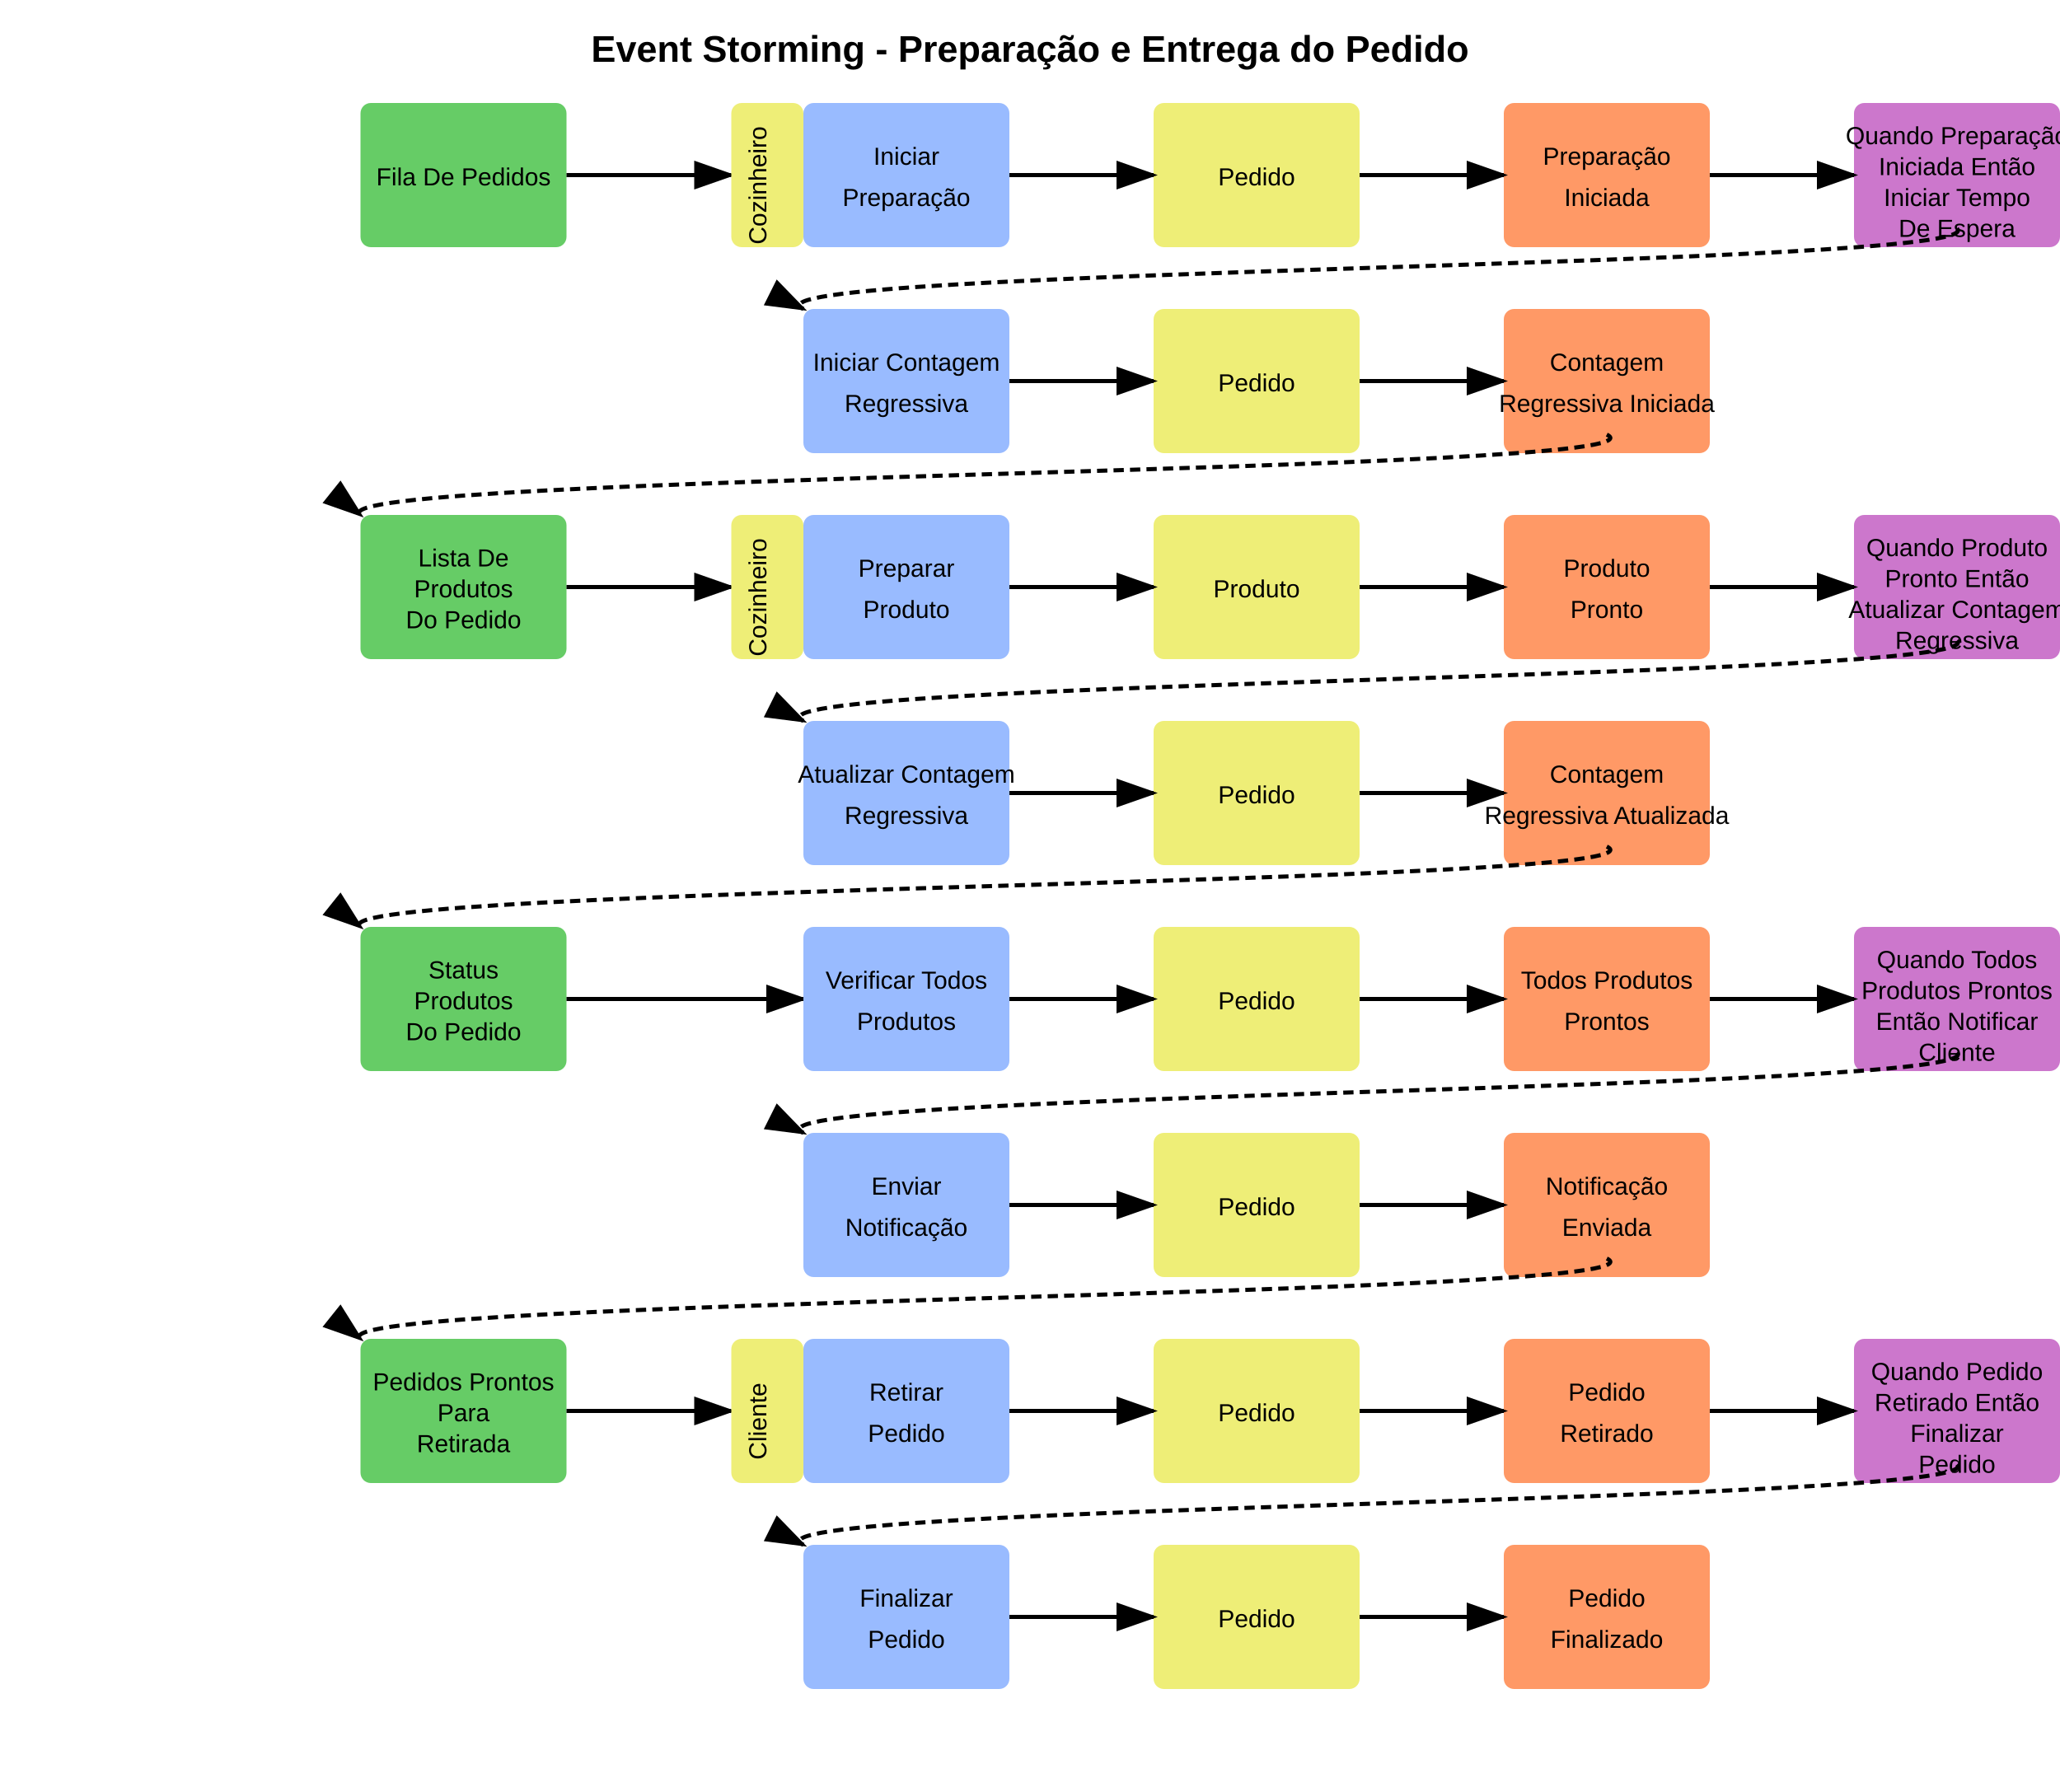
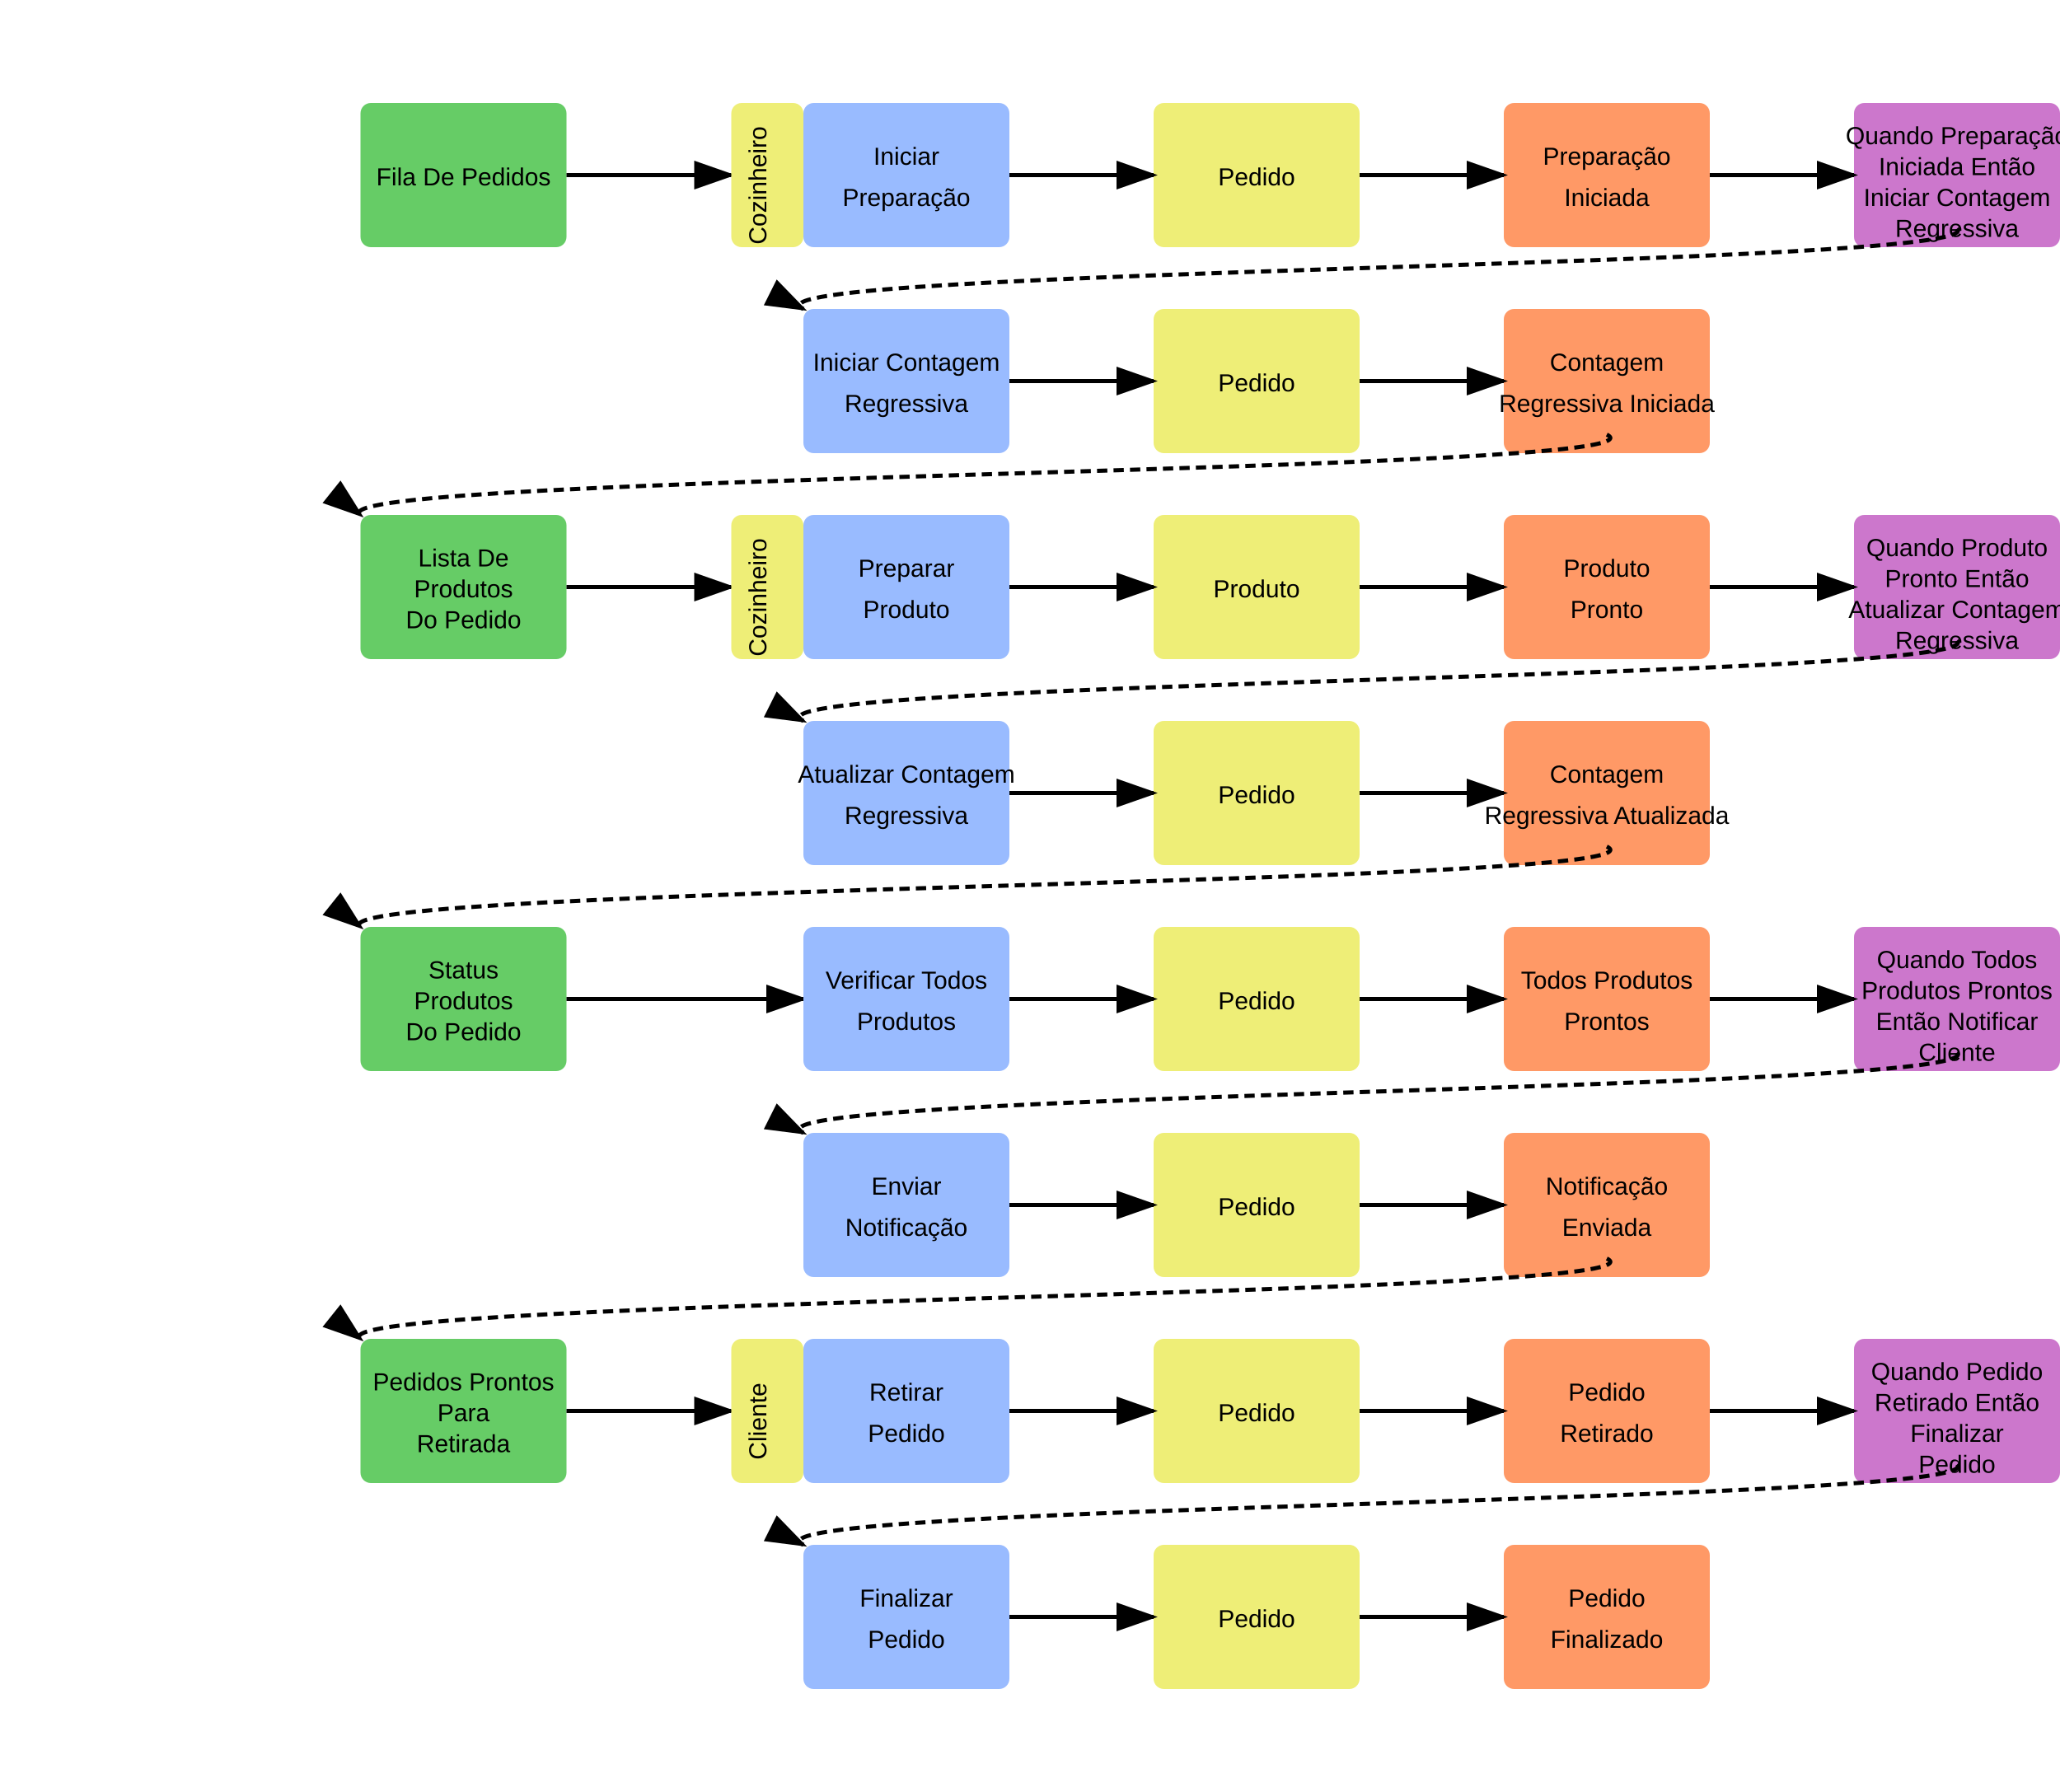
<svg xmlns="http://www.w3.org/2000/svg" viewBox="0 0 1000 870">
  <style>
    .read-model { fill: #66cc66; }
    .actor { fill: #eeee77; }
    .command { fill: #99bbff; }
    .aggregate { fill: #eeee77; }
    .event { fill: #ff9966; }
    .policy { fill: #cc77cc; }
    .external-system { fill: #ffaacc; }
    .post-it { rx: 5; ry: 5; }
    .post-it-text { fill: #000000; font-family: Arial; font-size: 12px; text-anchor: middle; }
    .arrow { fill: none; stroke: #000000; stroke-width: 2; marker-end: url(#arrowhead); }
    .curve-arrow { fill: none; stroke: #000000; stroke-width: 2; marker-end: url(#arrowhead); stroke-dasharray: 5,3; }
  </style>
  <defs>
    <marker id="arrowhead" markerWidth="10" markerHeight="7" refX="9" refY="3.5" orient="auto">
      <polygon points="0 0, 10 3.5, 0 7" />
    </marker>
  </defs>
-   <text x="500" y="30" font-family="Arial" font-size="18" font-weight="bold" text-anchor="middle">Event Storming - Preparação e Entrega do Pedido</text>
  <g transform="translate(0, 50)">
    <rect class="read-model post-it" x="175" y="0" width="100" height="70" />
    <text class="post-it-text" x="225" y="40">Fila De Pedidos</text>
    <line class="arrow" x1="275" y1="35" x2="355" y2="35" />
    <rect class="command post-it" x="390" y="0" width="100" height="70" />
    <text class="post-it-text" x="440" y="30">Iniciar</text>
    <text class="post-it-text" x="440" y="50">Preparação</text>
    <rect class="actor post-it" x="355" y="0" width="35" height="70" />
    <text class="post-it-text" transform="translate(372, 40) rotate(-90)">Cozinheiro</text>
    <rect class="aggregate post-it" x="560" y="0" width="100" height="70" />
    <text class="post-it-text" x="610" y="40">Pedido</text>
    <rect class="event post-it" x="730" y="0" width="100" height="70" />
    <text class="post-it-text" x="780" y="30">Preparação</text>
    <text class="post-it-text" x="780" y="50">Iniciada</text>
    <rect class="policy post-it" x="900" y="0" width="100" height="70" />
    <text class="post-it-text" x="950" y="20">Quando Preparação</text>
    <text class="post-it-text" x="950" y="35">Iniciada Então</text>
-     <text class="post-it-text" x="950" y="50">Iniciar Tempo</text>
-     <text class="post-it-text" x="950" y="65">De Espera</text>
+     <text class="post-it-text" x="950" y="50">Iniciar Contagem</text>
+     <text class="post-it-text" x="950" y="65">Regressiva</text>
    <line class="arrow" x1="490" y1="35" x2="560" y2="35" />
    <line class="arrow" x1="660" y1="35" x2="730" y2="35" />
    <line class="arrow" x1="830" y1="35" x2="900" y2="35" />
  </g>
  <path class="curve-arrow" d="M 950,111 C 970,130 350,130 390,150" />
  <g transform="translate(0, 150)">
    <rect class="command post-it" x="390" y="0" width="100" height="70" />
    <text class="post-it-text" x="440" y="30">Iniciar Contagem</text>
    <text class="post-it-text" x="440" y="50">Regressiva</text>
    <rect class="aggregate post-it" x="560" y="0" width="100" height="70" />
    <text class="post-it-text" x="610" y="40">Pedido</text>
    <rect class="event post-it" x="730" y="0" width="100" height="70" />
    <text class="post-it-text" x="780" y="30">Contagem</text>
    <text class="post-it-text" x="780" y="50">Regressiva Iniciada</text>
    <line class="arrow" x1="490" y1="35" x2="560" y2="35" />
    <line class="arrow" x1="660" y1="35" x2="730" y2="35" />
  </g>
  <path class="curve-arrow" d="M 780,211 C 820,230 150,230 175,250" />
  <g transform="translate(0, 250)">
    <rect class="read-model post-it" x="175" y="0" width="100" height="70" />
    <text class="post-it-text" x="225" y="25">Lista De</text>
    <text class="post-it-text" x="225" y="40">Produtos</text>
    <text class="post-it-text" x="225" y="55">Do Pedido</text>
    <line class="arrow" x1="275" y1="35" x2="355" y2="35" />
    <rect class="command post-it" x="390" y="0" width="100" height="70" />
    <text class="post-it-text" x="440" y="30">Preparar</text>
    <text class="post-it-text" x="440" y="50">Produto</text>
    <rect class="actor post-it" x="355" y="0" width="35" height="70" />
    <text class="post-it-text" transform="translate(372, 40) rotate(-90)">Cozinheiro</text>
    <rect class="aggregate post-it" x="560" y="0" width="100" height="70" />
    <text class="post-it-text" x="610" y="40">Produto</text>
    <rect class="event post-it" x="730" y="0" width="100" height="70" />
    <text class="post-it-text" x="780" y="30">Produto</text>
    <text class="post-it-text" x="780" y="50">Pronto</text>
    <rect class="policy post-it" x="900" y="0" width="100" height="70" />
    <text class="post-it-text" x="950" y="20">Quando Produto</text>
    <text class="post-it-text" x="950" y="35">Pronto Então</text>
    <text class="post-it-text" x="950" y="50">Atualizar Contagem</text>
    <text class="post-it-text" x="950" y="65">Regressiva</text>
    <line class="arrow" x1="490" y1="35" x2="560" y2="35" />
    <line class="arrow" x1="660" y1="35" x2="730" y2="35" />
    <line class="arrow" x1="830" y1="35" x2="900" y2="35" />
  </g>
  <path class="curve-arrow" d="M 950,311 C 970,330 350,330 390,350" />
  <g transform="translate(0, 350)">
    <rect class="command post-it" x="390" y="0" width="100" height="70" />
    <text class="post-it-text" x="440" y="30">Atualizar Contagem</text>
    <text class="post-it-text" x="440" y="50">Regressiva</text>
    <rect class="aggregate post-it" x="560" y="0" width="100" height="70" />
    <text class="post-it-text" x="610" y="40">Pedido</text>
    <rect class="event post-it" x="730" y="0" width="100" height="70" />
    <text class="post-it-text" x="780" y="30">Contagem</text>
    <text class="post-it-text" x="780" y="50">Regressiva Atualizada</text>
    <line class="arrow" x1="490" y1="35" x2="560" y2="35" />
    <line class="arrow" x1="660" y1="35" x2="730" y2="35" />
  </g>
  <path class="curve-arrow" d="M 780,411 C 820,430 150,430 175,450" />
  <g transform="translate(0, 450)">
    <rect class="read-model post-it" x="175" y="0" width="100" height="70" />
    <text class="post-it-text" x="225" y="25">Status</text>
    <text class="post-it-text" x="225" y="40">Produtos</text>
    <text class="post-it-text" x="225" y="55">Do Pedido</text>
    <line class="arrow" x1="275" y1="35" x2="390" y2="35" />
    <rect class="command post-it" x="390" y="0" width="100" height="70" />
    <text class="post-it-text" x="440" y="30">Verificar Todos</text>
    <text class="post-it-text" x="440" y="50">Produtos</text>
    <rect class="aggregate post-it" x="560" y="0" width="100" height="70" />
    <text class="post-it-text" x="610" y="40">Pedido</text>
    <rect class="event post-it" x="730" y="0" width="100" height="70" />
    <text class="post-it-text" x="780" y="30">Todos Produtos</text>
    <text class="post-it-text" x="780" y="50">Prontos</text>
    <rect class="policy post-it" x="900" y="0" width="100" height="70" />
    <text class="post-it-text" x="950" y="20">Quando Todos</text>
    <text class="post-it-text" x="950" y="35">Produtos Prontos</text>
    <text class="post-it-text" x="950" y="50">Então Notificar</text>
    <text class="post-it-text" x="950" y="65">Cliente</text>
    <line class="arrow" x1="490" y1="35" x2="560" y2="35" />
    <line class="arrow" x1="660" y1="35" x2="730" y2="35" />
    <line class="arrow" x1="830" y1="35" x2="900" y2="35" />
  </g>
  <path class="curve-arrow" d="M 950,511 C 970,530 350,530 390,550" />
  <g transform="translate(0, 550)">
    <rect class="command post-it" x="390" y="0" width="100" height="70" />
    <text class="post-it-text" x="440" y="30">Enviar</text>
    <text class="post-it-text" x="440" y="50">Notificação</text>
    <rect class="aggregate post-it" x="560" y="0" width="100" height="70" />
    <text class="post-it-text" x="610" y="40">Pedido</text>
    <rect class="event post-it" x="730" y="0" width="100" height="70" />
    <text class="post-it-text" x="780" y="30">Notificação</text>
    <text class="post-it-text" x="780" y="50">Enviada</text>
    <line class="arrow" x1="490" y1="35" x2="560" y2="35" />
    <line class="arrow" x1="660" y1="35" x2="730" y2="35" />
  </g>
  <path class="curve-arrow" d="M 780,611 C 820,630 150,630 175,650" />
  <g transform="translate(100, 650)">
    <rect class="read-model post-it" x="75" y="0" width="100" height="70" />
    <text class="post-it-text" x="125" y="25">Pedidos Prontos</text>
    <text class="post-it-text" x="125" y="40">Para</text>
    <text class="post-it-text" x="125" y="55">Retirada</text>
    <line class="arrow" x1="175" y1="35" x2="255" y2="35" />
    <rect class="command post-it" x="290" y="0" width="100" height="70" />
    <text class="post-it-text" x="340" y="30">Retirar</text>
    <text class="post-it-text" x="340" y="50">Pedido</text>
    <rect class="actor post-it" x="255" y="0" width="35" height="70" />
    <text class="post-it-text" transform="translate(272, 40) rotate(-90)">Cliente</text>
    <rect class="aggregate post-it" x="460" y="0" width="100" height="70" />
    <text class="post-it-text" x="510" y="40">Pedido</text>
    <rect class="event post-it" x="630" y="0" width="100" height="70" />
    <text class="post-it-text" x="680" y="30">Pedido</text>
    <text class="post-it-text" x="680" y="50">Retirado</text>
    <rect class="policy post-it" x="800" y="0" width="100" height="70" />
    <text class="post-it-text" x="850" y="20">Quando Pedido</text>
    <text class="post-it-text" x="850" y="35">Retirado Então</text>
    <text class="post-it-text" x="850" y="50">Finalizar</text>
    <text class="post-it-text" x="850" y="65">Pedido</text>
    <line class="arrow" x1="390" y1="35" x2="460" y2="35" />
    <line class="arrow" x1="560" y1="35" x2="630" y2="35" />
    <line class="arrow" x1="730" y1="35" x2="800" y2="35" />
  </g>
  <path class="curve-arrow" d="M 950,711 C 970,730 350,730 390,750" />
  <g transform="translate(0, 750)">
    <rect class="command post-it" x="390" y="0" width="100" height="70" />
    <text class="post-it-text" x="440" y="30">Finalizar</text>
    <text class="post-it-text" x="440" y="50">Pedido</text>
    <rect class="aggregate post-it" x="560" y="0" width="100" height="70" />
    <text class="post-it-text" x="610" y="40">Pedido</text>
    <rect class="event post-it" x="730" y="0" width="100" height="70" />
    <text class="post-it-text" x="780" y="30">Pedido</text>
    <text class="post-it-text" x="780" y="50">Finalizado</text>
    <line class="arrow" x1="490" y1="35" x2="560" y2="35" />
    <line class="arrow" x1="660" y1="35" x2="730" y2="35" />
  </g>
</svg>
